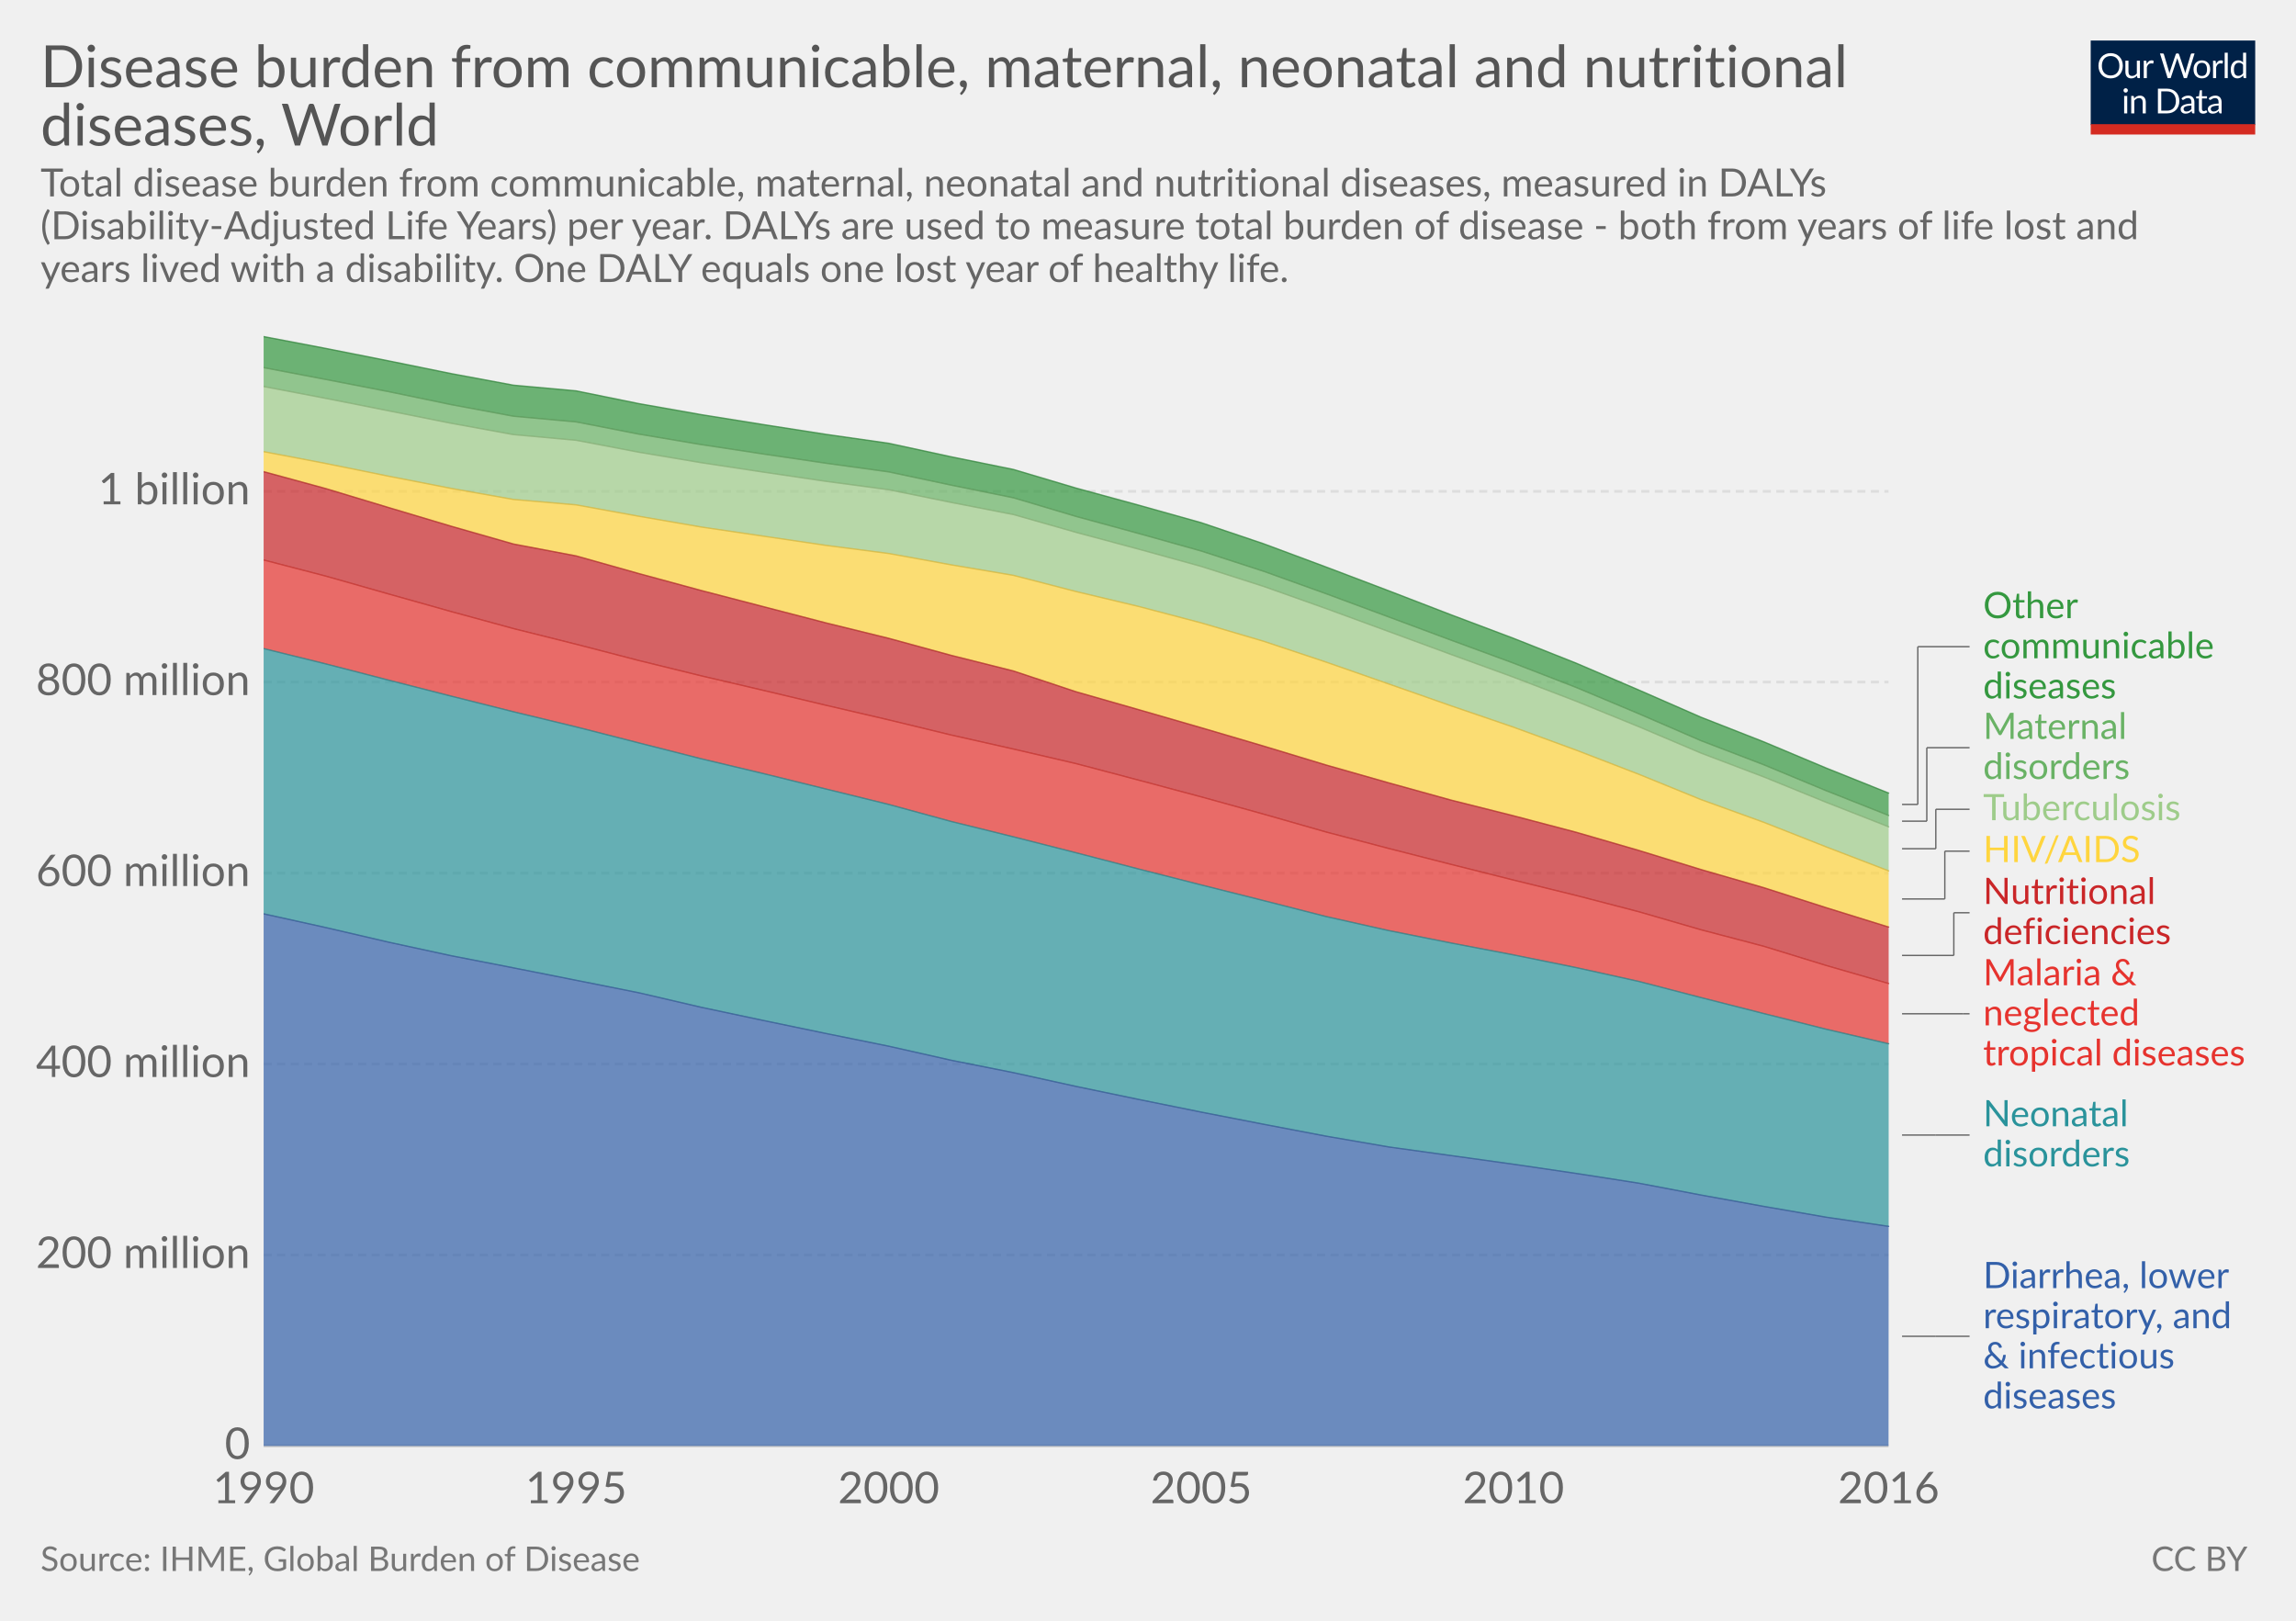
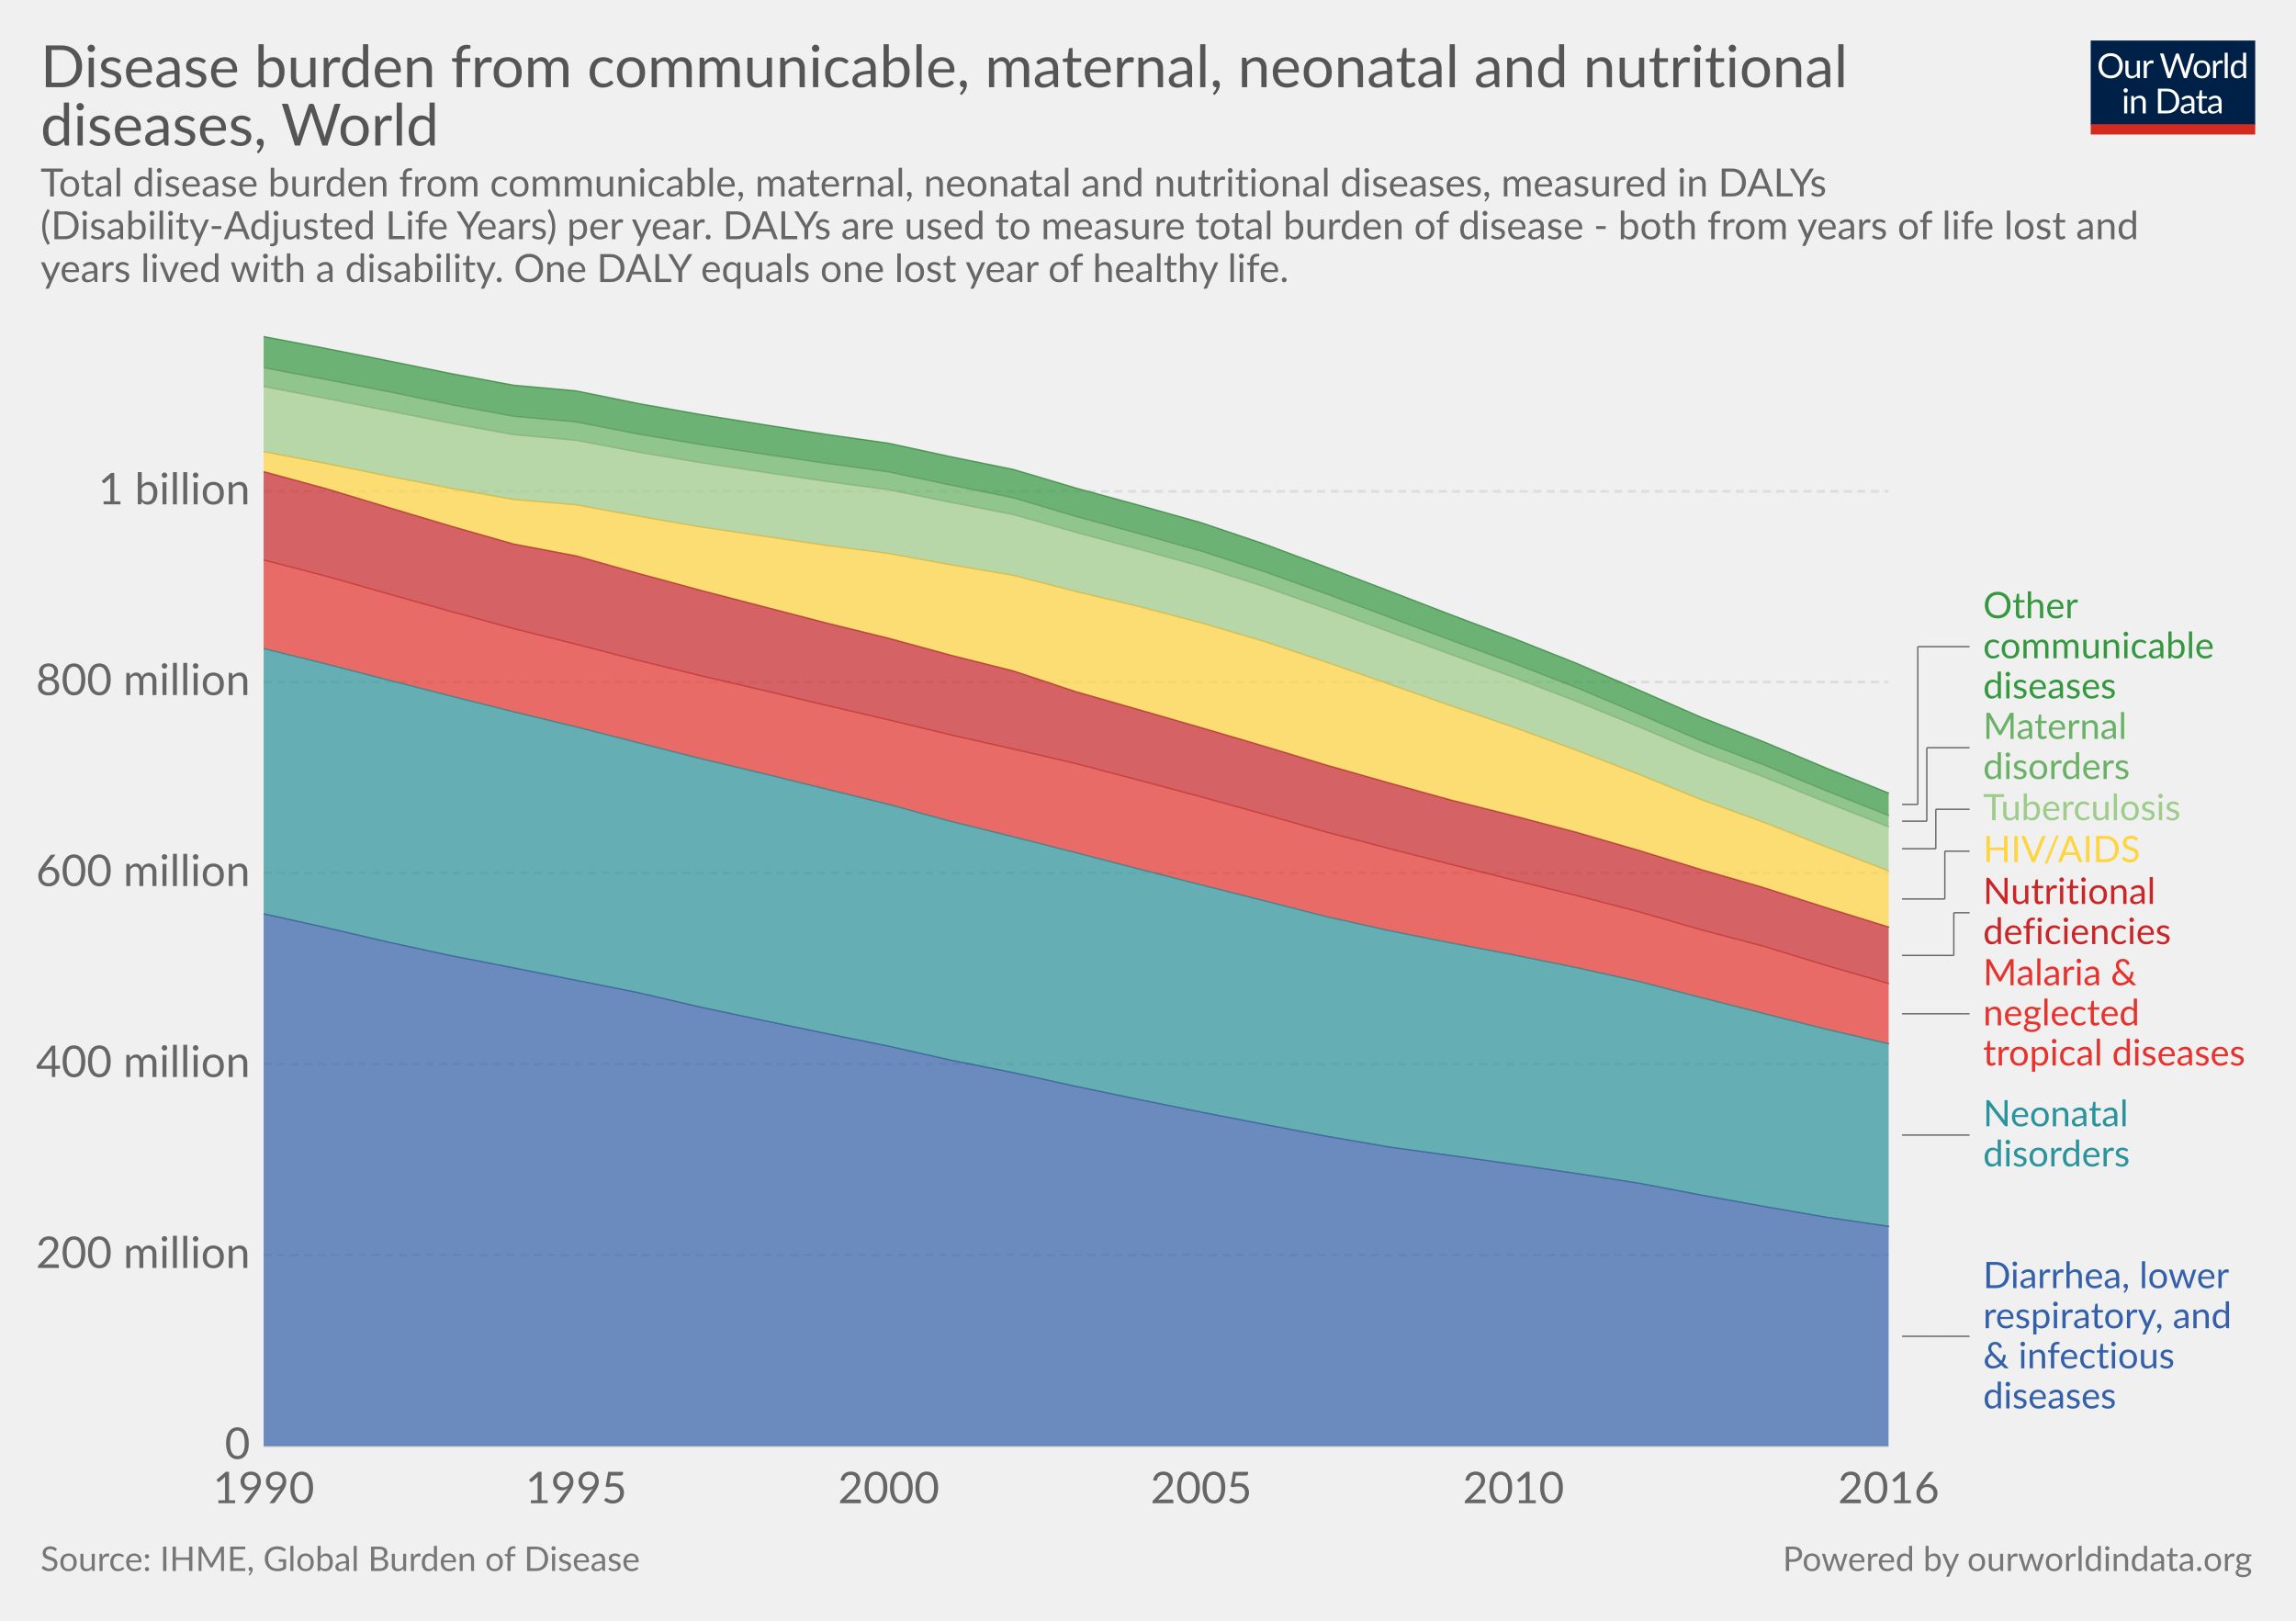
<svg xmlns="http://www.w3.org/2000/svg" version="1.1" style="font-family:Lato, 'Helvetica Neue', Helvetica, Arial, sans-serif;font-size:18px;background-color:white;text-rendering:optimizeLegibility;-webkit-font-smoothing:antialiased" width="850" height="600">
  <g class="HeaderView">
    <g transform="translate(774, 15) scale(0.29)">
      <svg width="210" height="120" viewBox="0 0 210 120" fill="none">
        <g clip-path="url(#clip0)">
          <path d="M0 0H210V107.89H0V0Z" fill="#002147" />
          <path d="M40.979 32.248C40.979 34.609 40.605 36.78 39.857 38.76C39.109 40.725 38.053 42.419 36.689 43.842C35.325 45.265 33.682 46.372 31.761 47.164C29.854 47.941 27.742 48.33 25.425 48.33C23.107 48.33 20.995 47.941 19.089 47.164C17.182 46.372 15.547 45.265 14.183 43.842C12.819 42.419 11.763 40.725 11.015 38.76C10.267 36.78 9.893 34.609 9.893 32.248C9.893 29.887 10.267 27.723 11.015 25.758C11.763 23.778 12.819 22.077 14.183 20.654C15.547 19.217 17.182 18.102 19.089 17.31C20.995 16.518 23.107 16.122 25.425 16.122C27.742 16.122 29.854 16.518 31.761 17.31C33.682 18.102 35.325 19.217 36.689 20.654C38.053 22.077 39.109 23.778 39.857 25.758C40.605 27.723 40.979 29.887 40.979 32.248ZM36.601 32.248C36.601 30.312 36.337 28.574 35.809 27.034C35.281 25.494 34.533 24.196 33.565 23.14C32.597 22.069 31.423 21.248 30.045 20.676C28.666 20.104 27.126 19.818 25.425 19.818C23.738 19.818 22.205 20.104 20.827 20.676C19.448 21.248 18.267 22.069 17.285 23.14C16.317 24.196 15.569 25.494 15.041 27.034C14.513 28.574 14.249 30.312 14.249 32.248C14.249 34.184 14.513 35.922 15.041 37.462C15.569 38.987 16.317 40.285 17.285 41.356C18.267 42.412 19.448 43.226 20.827 43.798C22.205 44.355 23.738 44.634 25.425 44.634C27.126 44.634 28.666 44.355 30.045 43.798C31.423 43.226 32.597 42.412 33.565 41.356C34.533 40.285 35.281 38.987 35.809 37.462C36.337 35.922 36.601 34.184 36.601 32.248ZM62.823 25.714V48H60.491C59.934 48 59.582 47.729 59.435 47.186L59.127 44.788C58.159 45.859 57.074 46.724 55.871 47.384C54.669 48.029 53.29 48.352 51.735 48.352C50.518 48.352 49.44 48.154 48.501 47.758C47.577 47.347 46.8 46.775 46.169 46.042C45.539 45.309 45.062 44.421 44.739 43.38C44.431 42.339 44.277 41.187 44.277 39.926V25.714H48.193V39.926C48.193 41.613 48.575 42.918 49.337 43.842C50.115 44.766 51.295 45.228 52.879 45.228C54.038 45.228 55.116 44.957 56.113 44.414C57.125 43.857 58.057 43.094 58.907 42.126V25.714H62.823ZM71.43 30.18C72.135 28.655 73 27.467 74.027 26.616C75.053 25.751 76.307 25.318 77.789 25.318C78.258 25.318 78.705 25.369 79.131 25.472C79.571 25.575 79.959 25.736 80.297 25.956L80.011 28.882C79.923 29.249 79.703 29.432 79.351 29.432C79.145 29.432 78.845 29.388 78.449 29.3C78.053 29.212 77.605 29.168 77.107 29.168C76.403 29.168 75.772 29.271 75.215 29.476C74.672 29.681 74.181 29.989 73.741 30.4C73.315 30.796 72.927 31.295 72.575 31.896C72.237 32.483 71.929 33.157 71.651 33.92V48H67.713V25.714H69.957C70.382 25.714 70.675 25.795 70.837 25.956C70.998 26.117 71.108 26.396 71.167 26.792L71.43 30.18ZM132.589 16.474L122.755 48H118.927L110.941 23.954C110.867 23.719 110.794 23.47 110.721 23.206C110.662 22.942 110.596 22.663 110.523 22.37C110.449 22.663 110.376 22.942 110.303 23.206C110.23 23.47 110.156 23.719 110.083 23.954L102.053 48H98.225L88.391 16.474H91.933C92.314 16.474 92.629 16.569 92.879 16.76C93.143 16.951 93.311 17.193 93.385 17.486L99.897 39.398C99.999 39.794 100.095 40.219 100.183 40.674C100.285 41.129 100.381 41.613 100.469 42.126C100.571 41.613 100.674 41.129 100.777 40.674C100.894 40.205 101.019 39.779 101.151 39.398L108.565 17.486C108.653 17.237 108.821 17.009 109.071 16.804C109.335 16.584 109.65 16.474 110.017 16.474H111.249C111.63 16.474 111.938 16.569 112.173 16.76C112.407 16.951 112.583 17.193 112.701 17.486L120.093 39.398C120.225 39.779 120.342 40.19 120.445 40.63C120.562 41.07 120.672 41.532 120.775 42.016C120.848 41.532 120.929 41.07 121.017 40.63C121.105 40.19 121.2 39.779 121.303 39.398L127.837 17.486C127.91 17.222 128.072 16.987 128.321 16.782C128.585 16.577 128.9 16.474 129.267 16.474H132.589ZM141.94 25.362C143.568 25.362 145.034 25.633 146.34 26.176C147.645 26.719 148.76 27.489 149.684 28.486C150.608 29.483 151.312 30.693 151.796 32.116C152.294 33.524 152.544 35.101 152.544 36.846C152.544 38.606 152.294 40.19 151.796 41.598C151.312 43.006 150.608 44.209 149.684 45.206C148.76 46.203 147.645 46.973 146.34 47.516C145.034 48.044 143.568 48.308 141.94 48.308C140.297 48.308 138.816 48.044 137.496 47.516C136.19 46.973 135.076 46.203 134.152 45.206C133.228 44.209 132.516 43.006 132.018 41.598C131.534 40.19 131.292 38.606 131.292 36.846C131.292 35.101 131.534 33.524 132.018 32.116C132.516 30.693 133.228 29.483 134.152 28.486C135.076 27.489 136.19 26.719 137.496 26.176C138.816 25.633 140.297 25.362 141.94 25.362ZM141.94 45.25C144.14 45.25 145.782 44.517 146.868 43.05C147.953 41.569 148.496 39.508 148.496 36.868C148.496 34.213 147.953 32.145 146.868 30.664C145.782 29.183 144.14 28.442 141.94 28.442C140.825 28.442 139.85 28.633 139.014 29.014C138.192 29.395 137.503 29.945 136.946 30.664C136.403 31.383 135.992 32.27 135.714 33.326C135.45 34.367 135.318 35.548 135.318 36.868C135.318 39.508 135.86 41.569 136.946 43.05C138.046 44.517 139.71 45.25 141.94 45.25ZM159.908 30.18C160.612 28.655 161.478 27.467 162.504 26.616C163.531 25.751 164.785 25.318 166.266 25.318C166.736 25.318 167.183 25.369 167.608 25.472C168.048 25.575 168.437 25.736 168.774 25.956L168.488 28.882C168.4 29.249 168.18 29.432 167.828 29.432C167.623 29.432 167.322 29.388 166.926 29.3C166.53 29.212 166.083 29.168 165.584 29.168C164.88 29.168 164.25 29.271 163.692 29.476C163.15 29.681 162.658 29.989 162.218 30.4C161.793 30.796 161.404 31.295 161.052 31.896C160.715 32.483 160.407 33.157 160.128 33.92V48H156.19V25.714H158.434C158.86 25.714 159.153 25.795 159.314 25.956C159.476 26.117 159.586 26.396 159.644 26.792L159.908 30.18ZM174.946 15.594V48H171.03V15.594H174.946ZM194.496 31.016C193.763 30.033 192.971 29.351 192.12 28.97C191.269 28.574 190.316 28.376 189.26 28.376C187.192 28.376 185.601 29.117 184.486 30.598C183.371 32.079 182.814 34.191 182.814 36.934C182.814 38.386 182.939 39.633 183.188 40.674C183.437 41.701 183.804 42.551 184.288 43.226C184.772 43.886 185.366 44.37 186.07 44.678C186.774 44.986 187.573 45.14 188.468 45.14C189.759 45.14 190.881 44.847 191.834 44.26C192.802 43.673 193.689 42.845 194.496 41.774V31.016ZM198.412 15.594V48H196.08C195.523 48 195.171 47.729 195.024 47.186L194.672 44.48C193.719 45.624 192.633 46.548 191.416 47.252C190.199 47.956 188.791 48.308 187.192 48.308C185.916 48.308 184.757 48.066 183.716 47.582C182.675 47.083 181.787 46.357 181.054 45.404C180.321 44.451 179.756 43.263 179.36 41.84C178.964 40.417 178.766 38.782 178.766 36.934C178.766 35.291 178.986 33.766 179.426 32.358C179.866 30.935 180.497 29.703 181.318 28.662C182.139 27.621 183.144 26.807 184.332 26.22C185.535 25.619 186.884 25.318 188.38 25.318C189.744 25.318 190.91 25.553 191.878 26.022C192.861 26.477 193.733 27.115 194.496 27.936V15.594H198.412ZM46.614 70.714V93H42.698V70.714H46.614ZM47.45 63.718C47.45 64.099 47.369 64.459 47.208 64.796C47.061 65.119 46.856 65.412 46.592 65.676C46.343 65.925 46.042 66.123 45.69 66.27C45.352 66.417 44.993 66.49 44.612 66.49C44.23 66.49 43.871 66.417 43.534 66.27C43.211 66.123 42.925 65.925 42.676 65.676C42.426 65.412 42.228 65.119 42.082 64.796C41.935 64.459 41.862 64.099 41.862 63.718C41.862 63.337 41.935 62.977 42.082 62.64C42.228 62.288 42.426 61.987 42.676 61.738C42.925 61.474 43.211 61.269 43.534 61.122C43.871 60.975 44.23 60.902 44.612 60.902C44.993 60.902 45.352 60.975 45.69 61.122C46.042 61.269 46.343 61.474 46.592 61.738C46.856 61.987 47.061 62.288 47.208 62.64C47.369 62.977 47.45 63.337 47.45 63.718ZM55.424 73.948C55.908 73.405 56.422 72.914 56.964 72.474C57.507 72.034 58.079 71.66 58.68 71.352C59.296 71.029 59.941 70.787 60.616 70.626C61.306 70.45 62.046 70.362 62.838 70.362C64.055 70.362 65.126 70.567 66.05 70.978C66.989 71.374 67.766 71.946 68.382 72.694C69.013 73.427 69.49 74.315 69.812 75.356C70.135 76.397 70.296 77.549 70.296 78.81V93H66.358V78.81C66.358 77.123 65.969 75.818 65.192 74.894C64.43 73.955 63.264 73.486 61.694 73.486C60.535 73.486 59.45 73.765 58.438 74.322C57.441 74.879 56.517 75.635 55.666 76.588V93H51.728V70.714H54.082C54.639 70.714 54.984 70.985 55.116 71.528L55.424 73.948ZM113.129 77.248C113.129 79.609 112.755 81.758 112.007 83.694C111.259 85.63 110.203 87.287 108.839 88.666C107.475 90.045 105.832 91.115 103.911 91.878C102.004 92.626 99.892 93 97.575 93H85.805V61.474H97.575C99.892 61.474 102.004 61.855 103.911 62.618C105.832 63.366 107.475 64.437 108.839 65.83C110.203 67.209 111.259 68.866 112.007 70.802C112.755 72.738 113.129 74.887 113.129 77.248ZM108.751 77.248C108.751 75.312 108.487 73.581 107.959 72.056C107.431 70.531 106.683 69.24 105.715 68.184C104.747 67.128 103.574 66.321 102.195 65.764C100.816 65.207 99.276 64.928 97.575 64.928H90.073V89.546H97.575C99.276 89.546 100.816 89.267 102.195 88.71C103.574 88.153 104.747 87.353 105.715 86.312C106.683 85.256 107.431 83.965 107.959 82.44C108.487 80.915 108.751 79.184 108.751 77.248ZM128.553 82.968C126.749 83.027 125.209 83.173 123.933 83.408C122.672 83.628 121.638 83.921 120.831 84.288C120.039 84.655 119.46 85.087 119.093 85.586C118.741 86.085 118.565 86.642 118.565 87.258C118.565 87.845 118.661 88.351 118.851 88.776C119.042 89.201 119.299 89.553 119.621 89.832C119.959 90.096 120.347 90.294 120.787 90.426C121.242 90.543 121.726 90.602 122.239 90.602C122.929 90.602 123.559 90.536 124.131 90.404C124.703 90.257 125.239 90.052 125.737 89.788C126.251 89.524 126.735 89.209 127.189 88.842C127.659 88.475 128.113 88.057 128.553 87.588V82.968ZM115.903 73.86C117.135 72.672 118.463 71.785 119.885 71.198C121.308 70.611 122.885 70.318 124.615 70.318C125.862 70.318 126.969 70.523 127.937 70.934C128.905 71.345 129.719 71.917 130.379 72.65C131.039 73.383 131.538 74.271 131.875 75.312C132.213 76.353 132.381 77.497 132.381 78.744V93H130.643C130.262 93 129.969 92.941 129.763 92.824C129.558 92.692 129.397 92.443 129.279 92.076L128.839 89.964C128.253 90.507 127.681 90.991 127.123 91.416C126.566 91.827 125.979 92.179 125.363 92.472C124.747 92.751 124.087 92.963 123.383 93.11C122.694 93.271 121.924 93.352 121.073 93.352C120.208 93.352 119.394 93.235 118.631 93C117.869 92.751 117.201 92.384 116.629 91.9C116.072 91.416 115.625 90.807 115.287 90.074C114.965 89.326 114.803 88.446 114.803 87.434C114.803 86.554 115.045 85.711 115.529 84.904C116.013 84.083 116.798 83.357 117.883 82.726C118.969 82.095 120.384 81.582 122.129 81.186C123.875 80.775 126.016 80.541 128.553 80.482V78.744C128.553 77.013 128.179 75.708 127.431 74.828C126.683 73.933 125.591 73.486 124.153 73.486C123.185 73.486 122.371 73.611 121.711 73.86C121.066 74.095 120.501 74.366 120.017 74.674C119.548 74.967 119.137 75.239 118.785 75.488C118.448 75.723 118.111 75.84 117.773 75.84C117.509 75.84 117.282 75.774 117.091 75.642C116.901 75.495 116.739 75.319 116.607 75.114L115.903 73.86ZM143.568 93.352C141.808 93.352 140.451 92.861 139.498 91.878C138.559 90.895 138.09 89.48 138.09 87.632V73.992H135.406C135.171 73.992 134.973 73.926 134.812 73.794C134.65 73.647 134.57 73.427 134.57 73.134V71.572L138.222 71.11L139.124 64.224C139.168 64.004 139.263 63.828 139.41 63.696C139.571 63.549 139.776 63.476 140.026 63.476H142.006V71.154H148.452V73.992H142.006V87.368C142.006 88.307 142.233 89.003 142.688 89.458C143.142 89.913 143.729 90.14 144.448 90.14C144.858 90.14 145.21 90.089 145.504 89.986C145.812 89.869 146.076 89.744 146.296 89.612C146.516 89.48 146.699 89.363 146.846 89.26C147.007 89.143 147.146 89.084 147.264 89.084C147.469 89.084 147.652 89.209 147.814 89.458L148.958 91.328C148.283 91.959 147.469 92.457 146.516 92.824C145.562 93.176 144.58 93.352 143.568 93.352ZM163.253 82.968C161.449 83.027 159.909 83.173 158.633 83.408C157.372 83.628 156.338 83.921 155.531 84.288C154.739 84.655 154.16 85.087 153.793 85.586C153.441 86.085 153.265 86.642 153.265 87.258C153.265 87.845 153.36 88.351 153.551 88.776C153.742 89.201 153.998 89.553 154.321 89.832C154.658 90.096 155.047 90.294 155.487 90.426C155.942 90.543 156.426 90.602 156.939 90.602C157.628 90.602 158.259 90.536 158.831 90.404C159.403 90.257 159.938 90.052 160.437 89.788C160.95 89.524 161.434 89.209 161.889 88.842C162.358 88.475 162.813 88.057 163.253 87.588V82.968ZM150.603 73.86C151.835 72.672 153.162 71.785 154.585 71.198C156.008 70.611 157.584 70.318 159.315 70.318C160.562 70.318 161.669 70.523 162.637 70.934C163.605 71.345 164.419 71.917 165.079 72.65C165.739 73.383 166.238 74.271 166.575 75.312C166.912 76.353 167.081 77.497 167.081 78.744V93H165.343C164.962 93 164.668 92.941 164.463 92.824C164.258 92.692 164.096 92.443 163.979 92.076L163.539 89.964C162.952 90.507 162.38 90.991 161.823 91.416C161.266 91.827 160.679 92.179 160.063 92.472C159.447 92.751 158.787 92.963 158.083 93.11C157.394 93.271 156.624 93.352 155.773 93.352C154.908 93.352 154.094 93.235 153.331 93C152.568 92.751 151.901 92.384 151.329 91.9C150.772 91.416 150.324 90.807 149.987 90.074C149.664 89.326 149.503 88.446 149.503 87.434C149.503 86.554 149.745 85.711 150.229 84.904C150.713 84.083 151.498 83.357 152.583 82.726C153.668 82.095 155.084 81.582 156.829 81.186C158.574 80.775 160.716 80.541 163.253 80.482V78.744C163.253 77.013 162.879 75.708 162.131 74.828C161.383 73.933 160.29 73.486 158.853 73.486C157.885 73.486 157.071 73.611 156.411 73.86C155.766 74.095 155.201 74.366 154.717 74.674C154.248 74.967 153.837 75.239 153.485 75.488C153.148 75.723 152.81 75.84 152.473 75.84C152.209 75.84 151.982 75.774 151.791 75.642C151.6 75.495 151.439 75.319 151.307 75.114L150.603 73.86Z" fill="white" />
          <rect y="106.789" width="210" height="13.211" fill="#D42B21" />
        </g>
        <defs>
          <clipPath id="clip0">
            <rect width="210" height="120" fill="white" />
          </clipPath>
        </defs>
      </svg>
    </g>
    <a href="https://ourworldindata.org/grapher/disease-burden-from-communicable-diseases" target="_blank">
      <text font-size="21.60" x="15.0" y="32.3" fill="#555">
        <tspan x="15" y="32.28">Disease burden from communicable, maternal, neonatal and nutritional</tspan>
        <tspan x="15" y="53.88">diseases, World</tspan>
      </text>
    </a>
    <text font-size="14.40" x="15.0" y="72.7" fill="#666">
      <tspan x="15" y="72.72">Total disease burden from communicable, maternal, neonatal and nutritional diseases, measured in DALYs</tspan>
      <tspan x="15" y="88.56">(Disability-Adjusted Life Years) per year. DALYs are used to measure total burden of disease - both from years of life lost and</tspan>
      <tspan x="15" y="104.4">years lived with a disability. One DALY equals one lost year of healthy life.</tspan>
    </text>
  </g>
  <g class="StackedArea">
    <defs>
-       <clipPath id="boundsClip-376">
+       <clipPath id="boundsClip-12">
        <rect x="97.598" y="0" width="820" height="863.8" />
      </clipPath>
    </defs>
    <g class="AxisBoxView">
      <g class="HorizontalAxis">
        <text x="97.6" y="556.5" fill="#666" text-anchor="middle" font-size="16.2">1990</text>
        <text x="213.3" y="556.5" fill="#666" text-anchor="middle" font-size="16.2">1995</text>
        <text x="329" y="556.5" fill="#666" text-anchor="middle" font-size="16.2">2000</text>
        <text x="444.7" y="556.5" fill="#666" text-anchor="middle" font-size="16.2">2005</text>
        <text x="560.3" y="556.5" fill="#666" text-anchor="middle" font-size="16.2">2010</text>
        <text x="699.2" y="556.5" fill="#666" text-anchor="middle" font-size="16.2">2016</text>
      </g>
      <g class="VerticalAxis">
        <text x="92.60" y="535.3" fill="#666" dominant-baseline="middle" text-anchor="end" font-size="16.2">0</text>
        <text x="92.60" y="464.6" fill="#666" dominant-baseline="middle" text-anchor="end" font-size="16.2">200 million</text>
        <text x="92.60" y="393.9" fill="#666" dominant-baseline="middle" text-anchor="end" font-size="16.2">400 million</text>
        <text x="92.60" y="323.2" fill="#666" dominant-baseline="middle" text-anchor="end" font-size="16.2">600 million</text>
        <text x="92.60" y="252.5" fill="#666" dominant-baseline="middle" text-anchor="end" font-size="16.2">800 million</text>
        <text x="92.60" y="181.9" fill="#666" dominant-baseline="middle" text-anchor="end" font-size="16.2">1 billion</text>
      </g>
      <g class="AxisGridLines">
        <line x1="97.60" y1="535.3" x2="699.15" y2="535.3" stroke="#ccc" />
        <line x1="97.60" y1="464.6" x2="699.15" y2="464.6" stroke="#ddd" stroke-dasharray="3,2" />
        <line x1="97.60" y1="393.9" x2="699.15" y2="393.9" stroke="#ddd" stroke-dasharray="3,2" />
        <line x1="97.60" y1="323.2" x2="699.15" y2="323.2" stroke="#ddd" stroke-dasharray="3,2" />
        <line x1="97.60" y1="252.5" x2="699.15" y2="252.5" stroke="#ddd" stroke-dasharray="3,2" />
        <line x1="97.60" y1="181.9" x2="699.15" y2="181.9" stroke="#ddd" stroke-dasharray="3,2" />
      </g>
    </g>
-     <g clip-path="url(#boundsClip-376)">
+     <g clip-path="url(#boundsClip-12)">
      <g class="HeightedLegend">
        <g class="legendMark">
          <g class="indicator">
            <line x1="704.155" y1="494.7" x2="716.655" y2="494.7" stroke="#666" stroke-width="0.5" />
            <line x1="716.655" y1="494.7" x2="716.655" y2="494.7" stroke="#666" stroke-width="0.5" />
            <line x1="716.655" y1="494.7" x2="729.155" y2="494.7" stroke="#666" stroke-width="0.5" />
          </g>
          <rect x="699.155" y="466.05" width="129.095" height="57.3" fill="#fff" opacity="0" />
          <text font-size="13.50" x="734.2" y="476.9" fill="#3360a9">
            <tspan x="734.155" y="476.85">Diarrhea, lower</tspan>
            <tspan x="734.155" y="491.7">respiratory, and</tspan>
            <tspan x="734.155" y="506.55">&amp; infectious</tspan>
            <tspan x="734.155" y="521.4">diseases</tspan>
          </text>
        </g>
        <g class="legendMark">
          <g class="indicator">
            <line x1="704.155" y1="420.2" x2="716.655" y2="420.2" stroke="#666" stroke-width="0.5" />
            <line x1="716.655" y1="420.2" x2="716.655" y2="420.2" stroke="#666" stroke-width="0.5" />
            <line x1="716.655" y1="420.2" x2="729.155" y2="420.2" stroke="#666" stroke-width="0.5" />
          </g>
          <rect x="699.155" y="406.15" width="90.62" height="28.1" fill="#fff" opacity="0" />
          <text font-size="13.50" x="734.2" y="416.9" fill="#2a939b">
            <tspan x="734.155" y="416.95">Neonatal</tspan>
            <tspan x="734.155" y="431.8">disorders</tspan>
          </text>
        </g>
        <g class="legendMark">
          <g class="indicator">
            <line x1="704.155" y1="375.3" x2="726.655" y2="375.3" stroke="#666" stroke-width="0.5" />
            <line x1="726.655" y1="375.3" x2="726.655" y2="375.3" stroke="#666" stroke-width="0.5" />
            <line x1="726.655" y1="375.3" x2="729.155" y2="375.3" stroke="#666" stroke-width="0.5" />
          </g>
          <rect x="699.155" y="353.95" width="135.845" height="42.7" fill="#fff" opacity="0" />
          <text font-size="13.50" x="734.2" y="364.8" fill="#e6332e">
            <tspan x="734.155" y="364.75">Malaria &amp;</tspan>
            <tspan x="734.155" y="379.6">neglected</tspan>
            <tspan x="734.155" y="394.45">tropical diseases</tspan>
          </text>
        </g>
        <g class="legendMark">
          <g class="indicator">
            <line x1="704.155" y1="353.7" x2="723.322" y2="353.7" stroke="#666" stroke-width="0.5" />
            <line x1="723.322" y1="353.7" x2="723.322" y2="337.9" stroke="#666" stroke-width="0.5" />
            <line x1="723.322" y1="337.9" x2="729.155" y2="337.9" stroke="#666" stroke-width="0.5" />
          </g>
          <rect x="699.155" y="323.85" width="105.74" height="28.1" fill="#fff" opacity="0" />
          <text font-size="13.50" x="734.2" y="334.6" fill="#ca2628">
            <tspan x="734.155" y="334.65">Nutritional</tspan>
            <tspan x="734.155" y="349.5">deficiencies</tspan>
          </text>
        </g>
        <g class="legendMark">
          <g class="indicator">
            <line x1="704.155" y1="332.8" x2="719.988" y2="332.8" stroke="#666" stroke-width="0.5" />
            <line x1="719.988" y1="332.8" x2="719.988" y2="315.1" stroke="#666" stroke-width="0.5" />
            <line x1="719.988" y1="315.1" x2="729.155" y2="315.1" stroke="#666" stroke-width="0.5" />
          </g>
          <rect x="699.155" y="308.35" width="92.915" height="13.5" fill="#fff" opacity="0" />
          <text font-size="13.50" x="734.2" y="319.1" fill="#ffd53e">
            <tspan x="734.155" y="319.15">HIV/AIDS</tspan>
          </text>
        </g>
        <g class="legendMark">
          <g class="indicator">
            <line x1="704.155" y1="314.2" x2="716.655" y2="314.2" stroke="#666" stroke-width="0.5" />
            <line x1="716.655" y1="314.2" x2="716.655" y2="299.6" stroke="#666" stroke-width="0.5" />
            <line x1="716.655" y1="299.6" x2="729.155" y2="299.6" stroke="#666" stroke-width="0.5" />
          </g>
          <rect x="699.155" y="292.85" width="111.68" height="13.5" fill="#fff" opacity="0" />
          <text font-size="13.50" x="734.2" y="303.6" fill="#9ecc8a">
            <tspan x="734.155" y="303.65">Tuberculosis</tspan>
          </text>
        </g>
        <g class="legendMark">
          <g class="indicator">
            <line x1="704.155" y1="304" x2="713.322" y2="304" stroke="#666" stroke-width="0.5" />
            <line x1="713.322" y1="304" x2="713.322" y2="276.8" stroke="#666" stroke-width="0.5" />
            <line x1="713.322" y1="276.8" x2="729.155" y2="276.8" stroke="#666" stroke-width="0.5" />
          </g>
          <rect x="699.155" y="262.75" width="90.62" height="28.1" fill="#fff" opacity="0" />
          <text font-size="13.50" x="734.2" y="273.5" fill="rgb(105, 178, 101)">
            <tspan x="734.155" y="273.55">Maternal</tspan>
            <tspan x="734.155" y="288.4">disorders</tspan>
          </text>
        </g>
        <g class="legendMark">
          <g class="indicator">
            <line x1="704.155" y1="297.8" x2="709.988" y2="297.8" stroke="#666" stroke-width="0.5" />
            <line x1="709.988" y1="297.8" x2="709.988" y2="239.4" stroke="#666" stroke-width="0.5" />
            <line x1="709.988" y1="239.4" x2="729.155" y2="239.4" stroke="#666" stroke-width="0.5" />
          </g>
          <rect x="699.155" y="218.05" width="122.21" height="42.7" fill="#fff" opacity="0" />
          <text font-size="13.50" x="734.2" y="228.8" fill="#34983f">
            <tspan x="734.155" y="228.85">Other</tspan>
            <tspan x="734.155" y="243.7">communicable</tspan>
            <tspan x="734.155" y="258.55">diseases</tspan>
          </text>
        </g>
      </g>
      <g class="Areas">
        <rect x="97.598" y="124.6" width="601.557" height="410.7" opacity="0" fill="rgba(255,255,255,0)" />
        <path class="World_4-area" stroke-linecap="round" d="M97.6 338.3L120.7 343.4L143.9 348.8L167 353.8L190.1 358.3L213.3 362.9L236.4 367.5L259.6 372.9L282.7 377.8L305.8 382.6L329 387.3L352.1 392.5L375.2 397.1L398.4 402.2L421.5 407L444.7 411.7L467.8 416.2L490.9 420.6L514.1 424.6L537.2 427.8L560.3 431L583.5 434.4L606.6 438L629.7 442.4L652.9 446.6L676 450.6L699.2 454L699.155 535.3L97.598 535.3" fill="#3360a9" fill-opacity="0.7" />
        <path class="World_1-area" stroke-linecap="round" d="M97.6 240.1L120.7 245.8L143.9 251.8L167 257.7L190.1 263.5L213.3 269.1L236.4 275L259.6 280.9L282.7 286.4L305.8 292.1L329 297.8L352.1 304.1L375.2 309.8L398.4 315.7L421.5 321.7L444.7 327.6L467.8 333.4L490.9 339.3L514.1 344.5L537.2 349.1L560.3 353.5L583.5 358.2L606.6 363.3L629.7 369.3L652.9 375.2L676 381L699.2 386.4L699.2 454L676 450.6L652.9 446.6L629.7 442.4L606.6 438L583.5 434.4L560.3 431L537.2 427.8L514.1 424.6L490.9 420.6L467.8 416.2L444.7 411.7L421.5 407L398.4 402.2L375.2 397.1L352.1 392.5L329 387.3L305.8 382.6L282.7 377.8L259.6 372.9L236.4 367.5L213.3 362.9L190.1 358.3L167 353.8L143.9 348.8L120.7 343.4L97.6 338.3" fill="#2a939b" fill-opacity="0.7" />
        <path class="World_3-area" stroke-linecap="round" d="M97.6 207.3L120.7 213.3L143.9 219.9L167 226.4L190.1 232.7L213.3 238.5L236.4 244.5L259.6 250.2L282.7 255.6L305.8 261.1L329 266.5L352.1 272.1L375.2 277.3L398.4 282.7L421.5 288.8L444.7 295L467.8 301.4L490.9 308L514.1 314.1L537.2 320L560.3 325.8L583.5 331.5L606.6 337.5L629.7 344.2L652.9 350.3L676 357.4L699.2 364.1L699.2 386.4L676 381L652.9 375.2L629.7 369.3L606.6 363.3L583.5 358.2L560.3 353.5L537.2 349.1L514.1 344.5L490.9 339.3L467.8 333.4L444.7 327.6L421.5 321.7L398.4 315.7L375.2 309.8L352.1 304.1L329 297.8L305.8 292.1L282.7 286.4L259.6 280.9L236.4 275L213.3 269.1L190.1 263.5L167 257.7L143.9 251.8L120.7 245.8L97.6 240.1" fill="#e6332e" fill-opacity="0.7" />
        <path class="World_2-area" stroke-linecap="round" d="M97.6 174.6L120.7 180.9L143.9 187.9L167 194.8L190.1 201.4L213.3 205.8L236.4 212.3L259.6 218.6L282.7 224.6L305.8 230.6L329 236.3L352.1 242.6L375.2 248.4L398.4 256.1L421.5 262.7L444.7 269.4L467.8 276.2L490.9 283.2L514.1 289.8L537.2 296.2L560.3 302L583.5 308.1L606.6 314.8L629.7 321.9L652.9 328.6L676 336L699.2 343.2L699.2 364.1L676 357.4L652.9 350.3L629.7 344.2L606.6 337.5L583.5 331.5L560.3 325.8L537.2 320L514.1 314.1L490.9 308L467.8 301.4L444.7 295L421.5 288.8L398.4 282.7L375.2 277.3L352.1 272.1L329 266.5L305.8 261.1L282.7 255.6L259.6 250.2L236.4 244.5L213.3 238.5L190.1 232.7L167 226.4L143.9 219.9L120.7 213.3L97.6 207.3" fill="#ca2628" fill-opacity="0.7" />
        <path class="World_5-area" stroke-linecap="round" d="M97.6 167.2L120.7 171.6L143.9 176.3L167 180.8L190.1 184.9L213.3 186.9L236.4 191.1L259.6 195.1L282.7 198.5L305.8 201.9L329 204.9L352.1 209.1L375.2 213L398.4 219L421.5 224.5L444.7 230.6L467.8 237.4L490.9 245.1L514.1 253.2L537.2 261.3L560.3 269.2L583.5 277.7L606.6 286.6L629.7 296L652.9 304.4L676 313.5L699.2 322.4L699.2 343.2L676 336L652.9 328.6L629.7 321.9L606.6 314.8L583.5 308.1L560.3 302L537.2 296.2L514.1 289.8L490.9 283.2L467.8 276.2L444.7 269.4L421.5 262.7L398.4 256.1L375.2 248.4L352.1 242.6L329 236.3L305.8 230.6L282.7 224.6L259.6 218.6L236.4 212.3L213.3 205.8L190.1 201.4L167 194.8L143.9 187.9L120.7 180.9L97.6 174.6" fill="#ffd53e" fill-opacity="0.7" />
        <path class="World_6-area" stroke-linecap="round" d="M97.6 143.1L120.7 147.5L143.9 152.1L167 156.7L190.1 160.9L213.3 163L236.4 167.4L259.6 171.3L282.7 174.8L305.8 178.2L329 181.3L352.1 186L375.2 190.5L398.4 197.1L421.5 203.3L444.7 209.7L467.8 217.1L490.9 225.3L514.1 233.8L537.2 242.3L560.3 250.7L583.5 259.6L606.6 269L629.7 278.8L652.9 287.6L676 297L699.2 306.1L699.2 322.4L676 313.5L652.9 304.4L629.7 296L606.6 286.6L583.5 277.7L560.3 269.2L537.2 261.3L514.1 253.2L490.9 245.1L467.8 237.4L444.7 230.6L421.5 224.5L398.4 219L375.2 213L352.1 209.1L329 204.9L305.8 201.9L282.7 198.5L259.6 195.1L236.4 191.1L213.3 186.9L190.1 184.9L167 180.8L143.9 176.3L120.7 171.6L97.6 167.2" fill="#9ecc8a" fill-opacity="0.7" />
        <path class="World_0-area" stroke-linecap="round" d="M97.6 136.1L120.7 140.5L143.9 145L167 149.8L190.1 154.1L213.3 156.2L236.4 160.7L259.6 164.6L282.7 168.1L305.8 171.5L329 174.7L352.1 179.6L375.2 184.3L398.4 191.2L421.5 197.5L444.7 204L467.8 211.5L490.9 219.8L514.1 228.4L537.2 237L560.3 245.5L583.5 254.5L606.6 264.2L629.7 274.2L652.9 283.1L676 292.7L699.2 301.9L699.2 306.1L676 297L652.9 287.6L629.7 278.8L606.6 269L583.5 259.6L560.3 250.7L537.2 242.3L514.1 233.8L490.9 225.3L467.8 217.1L444.7 209.7L421.5 203.3L398.4 197.1L375.2 190.5L352.1 186L329 181.3L305.8 178.2L282.7 174.8L259.6 171.3L236.4 167.4L213.3 163L190.1 160.9L167 156.7L143.9 152.1L120.7 147.5L97.6 143.1" fill="rgb(105, 178, 101)" fill-opacity="0.7" />
        <path class="World_7-area" stroke-linecap="round" d="M97.6 124.6L120.7 129L143.9 133.6L167 138.3L190.1 142.6L213.3 144.7L236.4 149.4L259.6 153.5L282.7 157.2L305.8 160.8L329 164.1L352.1 169.1L375.2 173.8L398.4 180.7L421.5 187L444.7 193.5L467.8 201.3L490.9 209.9L514.1 218.7L537.2 227.6L560.3 236.3L583.5 245.5L606.6 255.4L629.7 265.5L652.9 274.6L676 284.3L699.2 293.6L699.2 301.9L676 292.7L652.9 283.1L629.7 274.2L606.6 264.2L583.5 254.5L560.3 245.5L537.2 237L514.1 228.4L490.9 219.8L467.8 211.5L444.7 204L421.5 197.5L398.4 191.2L375.2 184.3L352.1 179.6L329 174.7L305.8 171.5L282.7 168.1L259.6 164.6L236.4 160.7L213.3 156.2L190.1 154.1L167 149.8L143.9 145L120.7 140.5L97.6 136.1" fill="#34983f" fill-opacity="0.7" />
        <path class="World_4-border" stroke-linecap="round" d="M97.6 338.3L120.7 343.4L143.9 348.8L167 353.8L190.1 358.3L213.3 362.9L236.4 367.5L259.6 372.9L282.7 377.8L305.8 382.6L329 387.3L352.1 392.5L375.2 397.1L398.4 402.2L421.5 407L444.7 411.7L467.8 416.2L490.9 420.6L514.1 424.6L537.2 427.8L560.3 431L583.5 434.4L606.6 438L629.7 442.4L652.9 446.6L676 450.6L699.2 454" stroke="rgb(43, 80, 141)" stroke-opacity="0.7" stroke-width="0.5" fill="none" />
        <path class="World_1-border" stroke-linecap="round" d="M97.6 240.1L120.7 245.8L143.9 251.8L167 257.7L190.1 263.5L213.3 269.1L236.4 275L259.6 280.9L282.7 286.4L305.8 292.1L329 297.8L352.1 304.1L375.2 309.8L398.4 315.7L421.5 321.7L444.7 327.6L467.8 333.4L490.9 339.3L514.1 344.5L537.2 349.1L560.3 353.5L583.5 358.2L606.6 363.3L629.7 369.3L652.9 375.2L676 381L699.2 386.4" stroke="rgb(35, 123, 130)" stroke-opacity="0.7" stroke-width="0.5" fill="none" />
        <path class="World_3-border" stroke-linecap="round" d="M97.6 207.3L120.7 213.3L143.9 219.9L167 226.4L190.1 232.7L213.3 238.5L236.4 244.5L259.6 250.2L282.7 255.6L305.8 261.1L329 266.5L352.1 272.1L375.2 277.3L398.4 282.7L421.5 288.8L444.7 295L467.8 301.4L490.9 308L514.1 314.1L537.2 320L560.3 325.8L583.5 331.5L606.6 337.5L629.7 344.2L652.9 350.3L676 357.4L699.2 364.1" stroke="rgb(192, 43, 38)" stroke-opacity="0.7" stroke-width="0.5" fill="none" />
        <path class="World_2-border" stroke-linecap="round" d="M97.6 174.6L120.7 180.9L143.9 187.9L167 194.8L190.1 201.4L213.3 205.8L236.4 212.3L259.6 218.6L282.7 224.6L305.8 230.6L329 236.3L352.1 242.6L375.2 248.4L398.4 256.1L421.5 262.7L444.7 269.4L467.8 276.2L490.9 283.2L514.1 289.8L537.2 296.2L560.3 302L583.5 308.1L606.6 314.8L629.7 321.9L652.9 328.6L676 336L699.2 343.2" stroke="rgb(169, 32, 33)" stroke-opacity="0.7" stroke-width="0.5" fill="none" />
        <path class="World_5-border" stroke-linecap="round" d="M97.6 167.2L120.7 171.6L143.9 176.3L167 180.8L190.1 184.9L213.3 186.9L236.4 191.1L259.6 195.1L282.7 198.5L305.8 201.9L329 204.9L352.1 209.1L375.2 213L398.4 219L421.5 224.5L444.7 230.6L467.8 237.4L490.9 245.1L514.1 253.2L537.2 261.3L560.3 269.2L583.5 277.7L606.6 286.6L629.7 296L652.9 304.4L676 313.5L699.2 322.4" stroke="rgb(213, 178, 52)" stroke-opacity="0.7" stroke-width="0.5" fill="none" />
        <path class="World_6-border" stroke-linecap="round" d="M97.6 143.1L120.7 147.5L143.9 152.1L167 156.7L190.1 160.9L213.3 163L236.4 167.4L259.6 171.3L282.7 174.8L305.8 178.2L329 181.3L352.1 186L375.2 190.5L398.4 197.1L421.5 203.3L444.7 209.7L467.8 217.1L490.9 225.3L514.1 233.8L537.2 242.3L560.3 250.7L583.5 259.6L606.6 269L629.7 278.8L652.9 287.6L676 297L699.2 306.1" stroke="rgb(132, 171, 115)" stroke-opacity="0.7" stroke-width="0.5" fill="none" />
        <path class="World_0-border" stroke-linecap="round" d="M97.6 136.1L120.7 140.5L143.9 145L167 149.8L190.1 154.1L213.3 156.2L236.4 160.7L259.6 164.6L282.7 168.1L305.8 171.5L329 174.7L352.1 179.6L375.2 184.3L398.4 191.2L421.5 197.5L444.7 204L467.8 211.5L490.9 219.8L514.1 228.4L537.2 237L560.3 245.5L583.5 254.5L606.6 264.2L629.7 274.2L652.9 283.1L676 292.7L699.2 301.9" stroke="rgb(88, 149, 85)" stroke-opacity="0.7" stroke-width="0.5" fill="none" />
        <path class="World_7-border" stroke-linecap="round" d="M97.6 124.6L120.7 129L143.9 133.6L167 138.3L190.1 142.6L213.3 144.7L236.4 149.4L259.6 153.5L282.7 157.2L305.8 160.8L329 164.1L352.1 169.1L375.2 173.8L398.4 180.7L421.5 187L444.7 193.5L467.8 201.3L490.9 209.9L514.1 218.7L537.2 227.6L560.3 236.3L583.5 245.5L606.6 255.4L629.7 265.5L652.9 274.6L676 284.3L699.2 293.6" stroke="rgb(44, 127, 53)" stroke-opacity="0.7" stroke-width="0.5" fill="none" />
      </g>
    </g>
  </g>
  <g class="SourcesFooter" style="fill:#777">
    <g class="clickable" style="fill:#777">
      <text font-size="12.60" x="15.0" y="581.6">
        <tspan x="15" y="581.58">Source: IHME, Global Burden of Disease</tspan>
      </text>
    </g>
-     <text font-size="12.60" x="796.4" y="581.6">
-       <tspan x="796.444" y="581.58">
-         <a style="fill: #777;" class="cclogo" href="http://creativecommons.org/licenses/by/4.0/deed.en_US" target="_blank">CC BY</a>
+     <text font-size="12.60" x="660.0" y="581.6">
+       <tspan x="659.986" y="581.58">
+         <a href="https://ourworldindata.org" target="_blank">Powered by ourworldindata.org</a>
      </tspan>
    </text>
  </g>
</svg>
